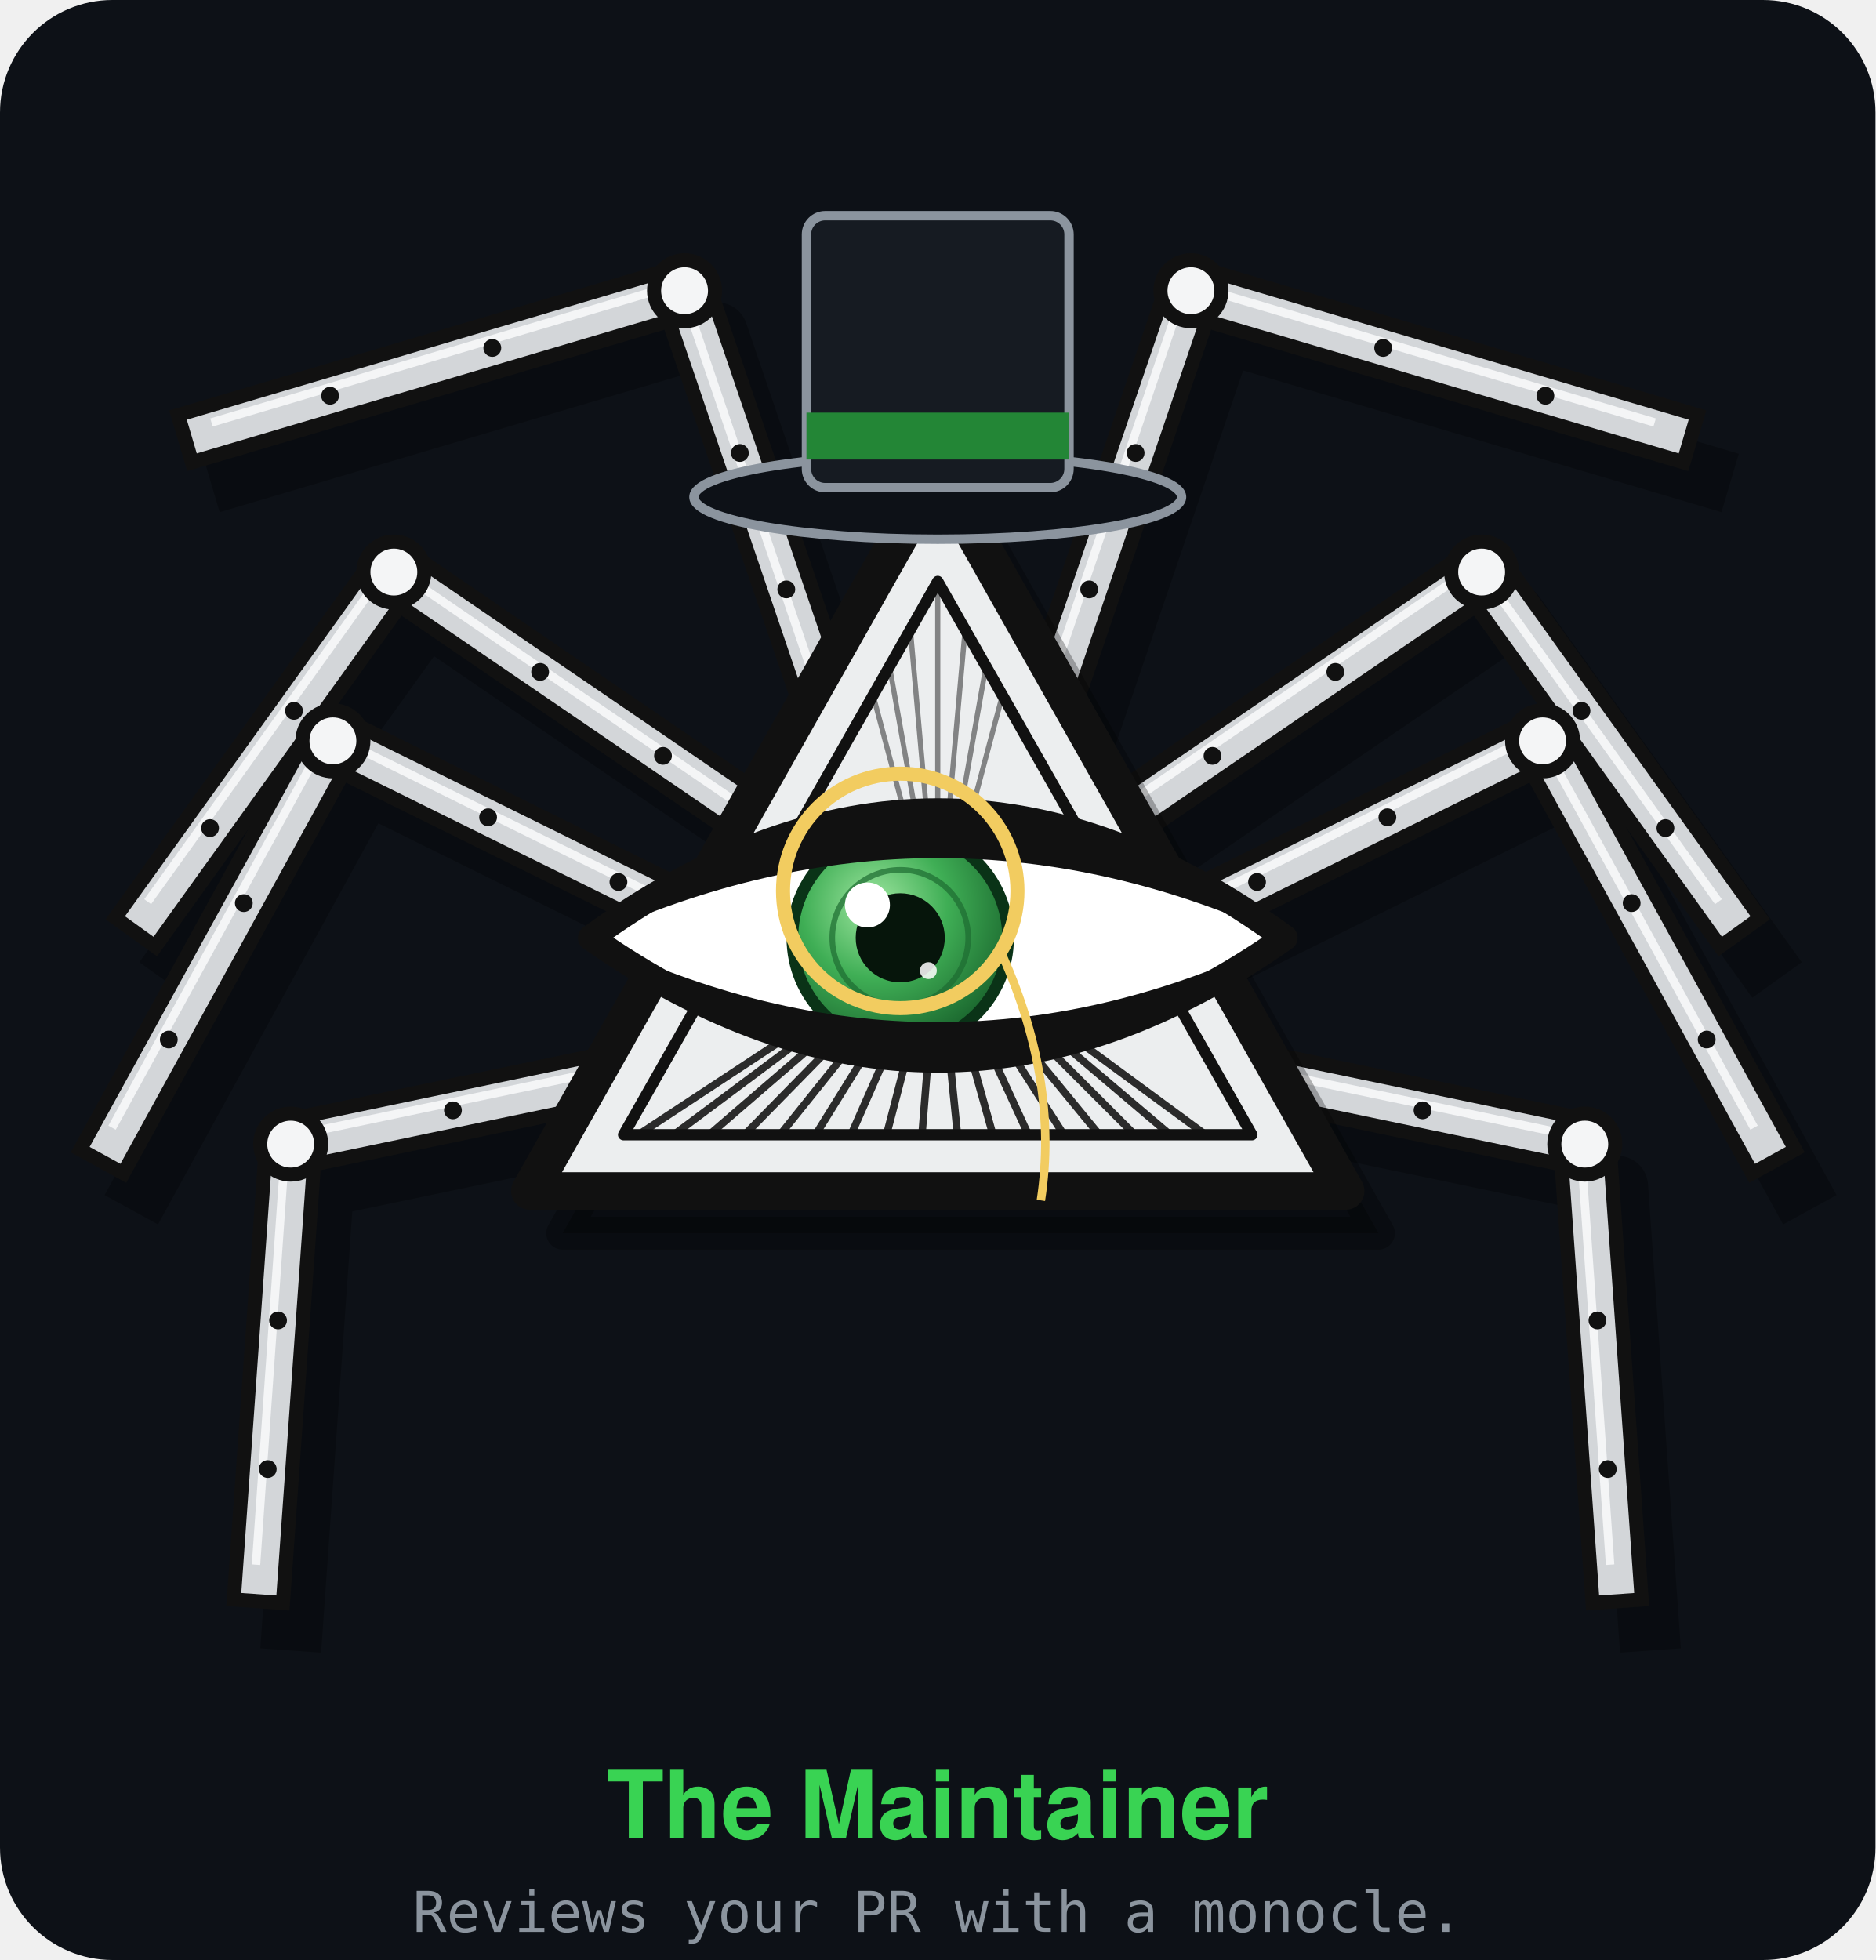
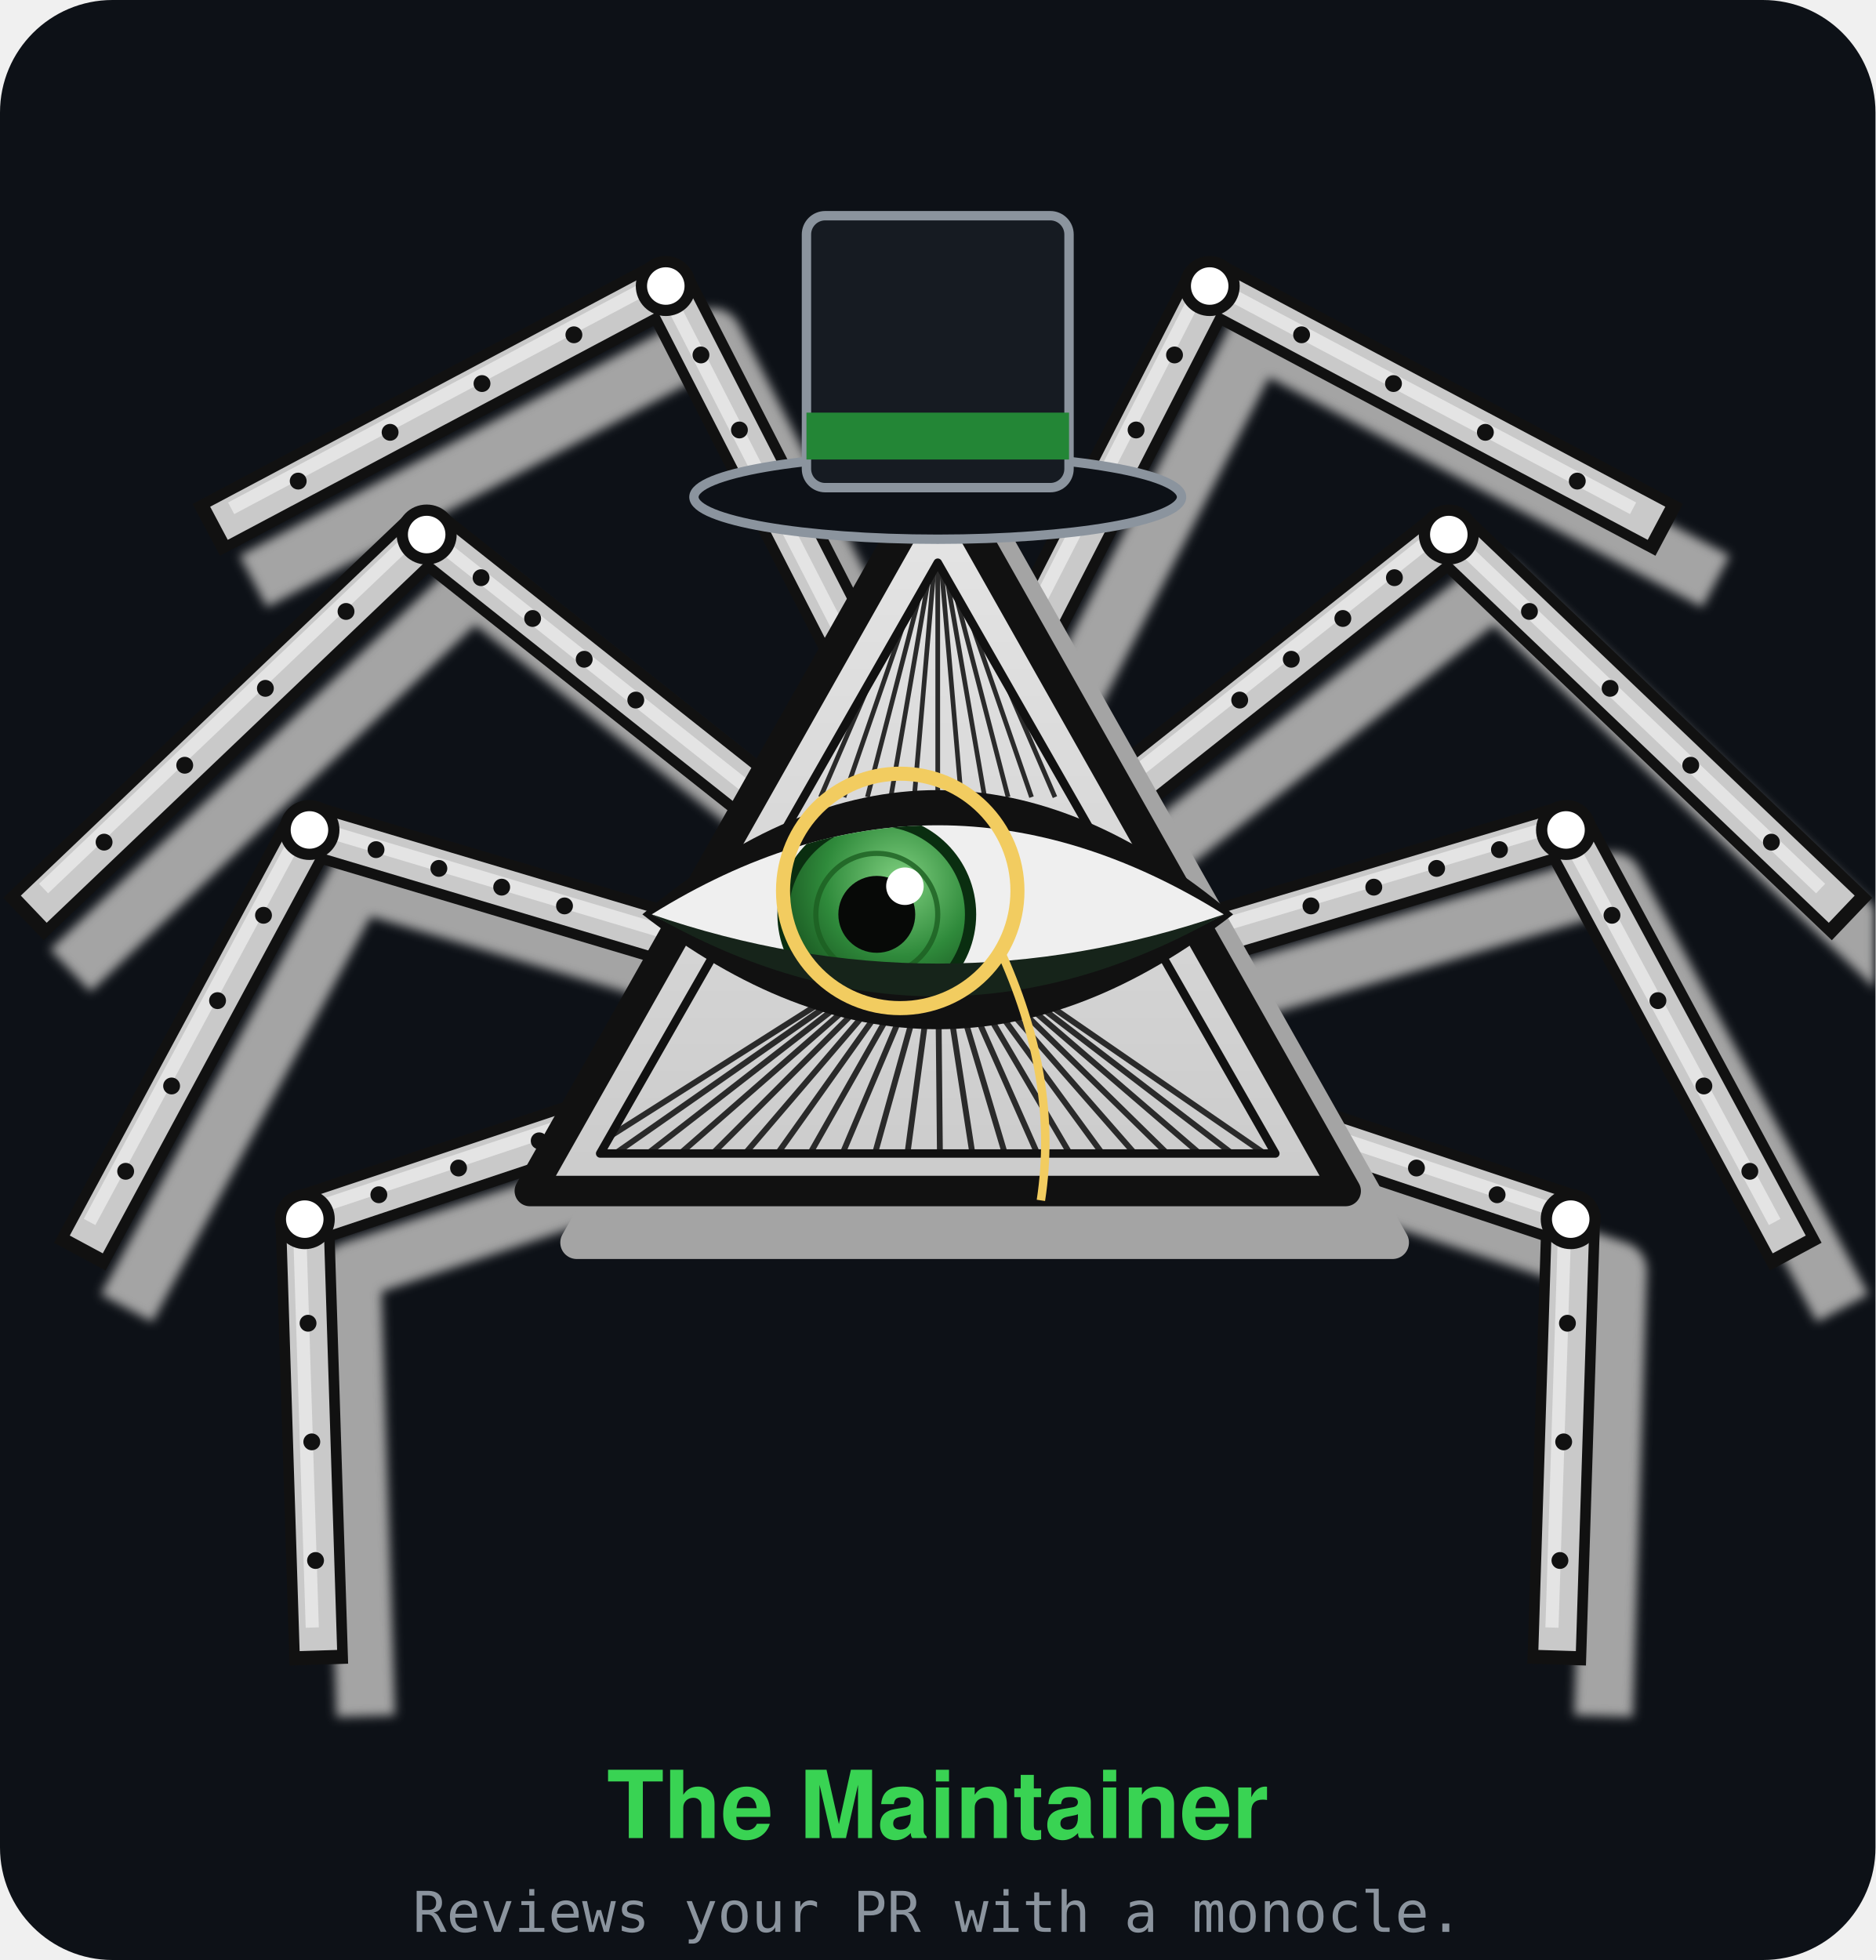
<svg xmlns="http://www.w3.org/2000/svg" viewBox="0 -50 400 418" width="400" height="418" role="img" aria-label="PRovidence wearing The Maintainer">
  <defs>
-     <radialGradient id="tophat-iris" cx=".38" cy=".35" r=".75">
-       <stop offset="0" stop-color="#9fe6a0" />
-       <stop offset=".45" stop-color="#3fae55" />
-       <stop offset="1" stop-color="#145a27" />
+     <linearGradient id="tophat-shell" x1="0" y1="0" x2="0" y2="1">
+       <stop offset="0" stop-color="#e6e6e6" />
+       <stop offset="1" stop-color="#cbcbcb" />
+     </linearGradient>
+     <filter id="tophat-soft" x="-10%" y="-10%" width="120%" height="120%">
+       <feGaussianBlur stdDeviation="1.1" />
+     </filter>
+     <radialGradient id="tophat-iris" cx=".62" cy=".32" r=".8">
+       <stop offset="0" stop-color="#7fcf7f" />
+       <stop offset=".5" stop-color="#2f8a3b" />
+       <stop offset="1" stop-color="#0f3d14" />
    </radialGradient>
  </defs>
  <style>@keyframes tophat-leg{from{transform:rotate(-3deg)}to{transform:rotate(3deg)}}@keyframes tophat-bob{from{transform:translateY(0)}to{transform:translateY(-6px)}}.tophat-all{animation:tophat-bob 1.6s ease-in-out infinite alternate}</style>
  <rect x="0" y="-50" width="400" height="418" rx="24" fill="#0d1117" />
  <g class="tophat-all">
-     <g transform="translate(7 9)">
-       <polyline style="transform-origin:223.0px 103px;animation:tophat-leg 1s ease-in-out 0.00s infinite alternate" points="223.0,103.0 254.0,12.0 362.0,44.0" fill="none" stroke="rgba(0,0,0,.28)" stroke-width="13" stroke-linejoin="round" />
-       <polyline style="transform-origin:234.0px 128px;animation:tophat-leg 1s ease-in-out 0.17s infinite alternate" points="234.0,128.0 316.0,72.0 372.0,150.0" fill="none" stroke="rgba(0,0,0,.28)" stroke-width="13" stroke-linejoin="round" />
-       <polyline style="transform-origin:242.0px 151px;animation:tophat-leg 1s ease-in-out 0.34s infinite alternate" points="242.0,151.0 329.0,108.0 379.0,199.0" fill="none" stroke="rgba(0,0,0,.28)" stroke-width="13" stroke-linejoin="round" />
-       <polyline style="transform-origin:247.0px 175px;animation:tophat-leg 1s ease-in-out 0.51s infinite alternate" points="247.0,175.0 338.0,194.0 345.0,293.0" fill="none" stroke="rgba(0,0,0,.28)" stroke-width="13" stroke-linejoin="round" />
-       <polyline style="transform-origin:177.0px 103px;animation:tophat-leg 1s ease-in-out 0.09s infinite alternate" points="177.0,103.0 146.0,12.0 38.0,44.0" fill="none" stroke="rgba(0,0,0,.28)" stroke-width="13" stroke-linejoin="round" />
-       <polyline style="transform-origin:166.0px 128px;animation:tophat-leg 1s ease-in-out 0.26s infinite alternate" points="166.0,128.0 84.0,72.0 28.0,150.0" fill="none" stroke="rgba(0,0,0,.28)" stroke-width="13" stroke-linejoin="round" />
-       <polyline style="transform-origin:158.0px 151px;animation:tophat-leg 1s ease-in-out 0.43s infinite alternate" points="158.0,151.0 71.0,108.0 21.0,199.0" fill="none" stroke="rgba(0,0,0,.28)" stroke-width="13" stroke-linejoin="round" />
-       <polyline style="transform-origin:153.0px 175px;animation:tophat-leg 1s ease-in-out 0.60s infinite alternate" points="153.0,175.0 62.0,194.0 55.0,293.0" fill="none" stroke="rgba(0,0,0,.28)" stroke-width="13" stroke-linejoin="round" />
-     </g>
-     <g class="leg" style="transform-origin:223.0px 103px;animation:tophat-leg 1s ease-in-out 0.00s infinite alternate">
-       <polyline points="223.0,103.0 254.0,12.0 362.0,44.0" fill="none" stroke="#111111" stroke-width="13.5" stroke-linejoin="round" />
-       <polyline points="223.0,103.0 254.0,12.0 359.1,43.1" fill="none" stroke="#d3d6d9" stroke-width="7.5" stroke-linejoin="round" />
-       <polyline points="224.6,98.5 254.0,12.0 353.9,41.6" fill="none" stroke="#f7f8f9" stroke-width="1.8" stroke-linejoin="round" transform="translate(-1,-1.5)" opacity=".9" />
-       <circle cx="232.3" cy="75.7" r="1.9" fill="#111111" />
-       <circle cx="295.0" cy="24.2" r="1.9" fill="#111111" />
-       <circle cx="242.2" cy="46.6" r="1.9" fill="#111111" />
-       <circle cx="329.6" cy="34.4" r="1.9" fill="#111111" />
-       <circle cx="254" cy="12" r="6.5" fill="#f4f5f6" stroke="#111111" stroke-width="3" />
-     </g>
-     <g class="leg" style="transform-origin:234.0px 128px;animation:tophat-leg 1s ease-in-out 0.17s infinite alternate">
-       <polyline points="234.0,128.0 316.0,72.0 372.0,150.0" fill="none" stroke="#111111" stroke-width="13.5" stroke-linejoin="round" />
-       <polyline points="234.0,128.0 316.0,72.0 370.3,147.6" fill="none" stroke="#d3d6d9" stroke-width="7.5" stroke-linejoin="round" />
-       <polyline points="238.1,125.2 316.0,72.0 367.5,143.8" fill="none" stroke="#f7f8f9" stroke-width="1.8" stroke-linejoin="round" transform="translate(-1,-1.5)" opacity=".9" />
-       <circle cx="258.6" cy="111.2" r="1.9" fill="#111111" />
-       <circle cx="337.3" cy="101.6" r="1.9" fill="#111111" />
-       <circle cx="284.8" cy="93.3" r="1.9" fill="#111111" />
-       <circle cx="355.2" cy="126.6" r="1.9" fill="#111111" />
-       <circle cx="316" cy="72" r="6.5" fill="#f4f5f6" stroke="#111111" stroke-width="3" />
-     </g>
-     <g class="leg" style="transform-origin:242.0px 151px;animation:tophat-leg 1s ease-in-out 0.34s infinite alternate">
-       <polyline points="242.0,151.0 329.0,108.0 379.0,199.0" fill="none" stroke="#111111" stroke-width="13.5" stroke-linejoin="round" />
-       <polyline points="242.0,151.0 329.0,108.0 377.6,196.4" fill="none" stroke="#d3d6d9" stroke-width="7.5" stroke-linejoin="round" />
-       <polyline points="246.3,148.8 329.0,108.0 375.1,192.0" fill="none" stroke="#f7f8f9" stroke-width="1.8" stroke-linejoin="round" transform="translate(-1,-1.5)" opacity=".9" />
-       <circle cx="268.1" cy="138.1" r="1.9" fill="#111111" />
-       <circle cx="348.0" cy="142.6" r="1.9" fill="#111111" />
-       <circle cx="295.9" cy="124.3" r="1.9" fill="#111111" />
-       <circle cx="364.0" cy="171.7" r="1.9" fill="#111111" />
-       <circle cx="329" cy="108" r="6.5" fill="#f4f5f6" stroke="#111111" stroke-width="3" />
-     </g>
-     <g class="leg" style="transform-origin:247.0px 175px;animation:tophat-leg 1s ease-in-out 0.51s infinite alternate">
-       <polyline points="247.0,175.0 338.0,194.0 345.0,293.0" fill="none" stroke="#111111" stroke-width="13.5" stroke-linejoin="round" />
-       <polyline points="247.0,175.0 338.0,194.0 344.8,290.0" fill="none" stroke="#d3d6d9" stroke-width="7.5" stroke-linejoin="round" />
-       <polyline points="251.6,175.9 338.0,194.0 344.4,285.2" fill="none" stroke="#f7f8f9" stroke-width="1.8" stroke-linejoin="round" transform="translate(-1,-1.5)" opacity=".9" />
-       <circle cx="274.3" cy="180.7" r="1.9" fill="#111111" />
-       <circle cx="340.7" cy="231.6" r="1.9" fill="#111111" />
-       <circle cx="303.4" cy="186.8" r="1.9" fill="#111111" />
-       <circle cx="342.9" cy="263.3" r="1.9" fill="#111111" />
-       <circle cx="338" cy="194" r="6.5" fill="#f4f5f6" stroke="#111111" stroke-width="3" />
-     </g>
-     <g class="leg" style="transform-origin:177.0px 103px;animation:tophat-leg 1s ease-in-out 0.09s infinite alternate">
-       <polyline points="177.0,103.0 146.0,12.0 38.0,44.0" fill="none" stroke="#111111" stroke-width="13.5" stroke-linejoin="round" />
-       <polyline points="177.0,103.0 146.0,12.0 40.9,43.1" fill="none" stroke="#d3d6d9" stroke-width="7.5" stroke-linejoin="round" />
-       <polyline points="175.4,98.5 146.0,12.0 46.1,41.6" fill="none" stroke="#f7f8f9" stroke-width="1.8" stroke-linejoin="round" transform="translate(-1,-1.5)" opacity=".9" />
-       <circle cx="167.7" cy="75.7" r="1.9" fill="#111111" />
-       <circle cx="105.0" cy="24.2" r="1.9" fill="#111111" />
-       <circle cx="157.8" cy="46.6" r="1.9" fill="#111111" />
-       <circle cx="70.4" cy="34.4" r="1.9" fill="#111111" />
-       <circle cx="146" cy="12" r="6.5" fill="#f4f5f6" stroke="#111111" stroke-width="3" />
-     </g>
-     <g class="leg" style="transform-origin:166.0px 128px;animation:tophat-leg 1s ease-in-out 0.26s infinite alternate">
-       <polyline points="166.0,128.0 84.0,72.0 28.0,150.0" fill="none" stroke="#111111" stroke-width="13.5" stroke-linejoin="round" />
-       <polyline points="166.0,128.0 84.0,72.0 29.7,147.6" fill="none" stroke="#d3d6d9" stroke-width="7.5" stroke-linejoin="round" />
-       <polyline points="161.9,125.2 84.0,72.0 32.5,143.8" fill="none" stroke="#f7f8f9" stroke-width="1.8" stroke-linejoin="round" transform="translate(-1,-1.5)" opacity=".9" />
-       <circle cx="141.4" cy="111.2" r="1.9" fill="#111111" />
-       <circle cx="62.7" cy="101.6" r="1.9" fill="#111111" />
-       <circle cx="115.2" cy="93.3" r="1.9" fill="#111111" />
-       <circle cx="44.8" cy="126.6" r="1.9" fill="#111111" />
-       <circle cx="84" cy="72" r="6.5" fill="#f4f5f6" stroke="#111111" stroke-width="3" />
-     </g>
-     <g class="leg" style="transform-origin:158.0px 151px;animation:tophat-leg 1s ease-in-out 0.43s infinite alternate">
-       <polyline points="158.0,151.0 71.0,108.0 21.0,199.0" fill="none" stroke="#111111" stroke-width="13.5" stroke-linejoin="round" />
-       <polyline points="158.0,151.0 71.0,108.0 22.4,196.4" fill="none" stroke="#d3d6d9" stroke-width="7.5" stroke-linejoin="round" />
-       <polyline points="153.7,148.8 71.0,108.0 24.9,192.0" fill="none" stroke="#f7f8f9" stroke-width="1.8" stroke-linejoin="round" transform="translate(-1,-1.5)" opacity=".9" />
-       <circle cx="131.9" cy="138.1" r="1.9" fill="#111111" />
-       <circle cx="52.0" cy="142.6" r="1.9" fill="#111111" />
-       <circle cx="104.1" cy="124.3" r="1.9" fill="#111111" />
-       <circle cx="36.0" cy="171.7" r="1.9" fill="#111111" />
-       <circle cx="71" cy="108" r="6.5" fill="#f4f5f6" stroke="#111111" stroke-width="3" />
-     </g>
-     <g class="leg" style="transform-origin:153.0px 175px;animation:tophat-leg 1s ease-in-out 0.60s infinite alternate">
-       <polyline points="153.0,175.0 62.0,194.0 55.0,293.0" fill="none" stroke="#111111" stroke-width="13.5" stroke-linejoin="round" />
-       <polyline points="153.0,175.0 62.0,194.0 55.2,290.0" fill="none" stroke="#d3d6d9" stroke-width="7.5" stroke-linejoin="round" />
-       <polyline points="148.4,175.9 62.0,194.0 55.6,285.2" fill="none" stroke="#f7f8f9" stroke-width="1.8" stroke-linejoin="round" transform="translate(-1,-1.5)" opacity=".9" />
-       <circle cx="125.7" cy="180.7" r="1.9" fill="#111111" />
-       <circle cx="59.3" cy="231.6" r="1.9" fill="#111111" />
-       <circle cx="96.6" cy="186.8" r="1.9" fill="#111111" />
-       <circle cx="57.1" cy="263.3" r="1.9" fill="#111111" />
-       <circle cx="62" cy="194" r="6.5" fill="#f4f5f6" stroke="#111111" stroke-width="3" />
+     <g transform="translate(10 11)" filter="url(#tophat-soft)">
+       <polyline style="transform-origin:215.0px 95px;animation:tophat-leg 1s ease-in-out 0.00s infinite alternate" points="215.0,95.0 258.0,11.0 356.0,63.0" fill="none" stroke="#a4a4a4" stroke-width="12.5" stroke-linejoin="round" />
+       <polyline style="transform-origin:232.0px 125px;animation:tophat-leg 1s ease-in-out 0.17s infinite alternate" points="232.0,125.0 309.0,64.0 395.0,146.0" fill="none" stroke="#a4a4a4" stroke-width="12.5" stroke-linejoin="round" />
+       <polyline style="transform-origin:240.0px 155px;animation:tophat-leg 1s ease-in-out 0.34s infinite alternate" points="240.0,155.0 334.0,127.0 383.0,218.0" fill="none" stroke="#a4a4a4" stroke-width="12.5" stroke-linejoin="round" />
+       <polyline style="transform-origin:245.0px 180px;animation:tophat-leg 1s ease-in-out 0.51s infinite alternate" points="245.0,180.0 335.0,210.0 332.0,305.0" fill="none" stroke="#a4a4a4" stroke-width="12.5" stroke-linejoin="round" />
+       <polyline style="transform-origin:185.0px 95px;animation:tophat-leg 1s ease-in-out 0.09s infinite alternate" points="185.0,95.0 142.0,11.0 44.0,63.0" fill="none" stroke="#a4a4a4" stroke-width="12.5" stroke-linejoin="round" />
+       <polyline style="transform-origin:168.0px 125px;animation:tophat-leg 1s ease-in-out 0.26s infinite alternate" points="168.0,125.0 91.0,64.0 5.0,146.0" fill="none" stroke="#a4a4a4" stroke-width="12.5" stroke-linejoin="round" />
+       <polyline style="transform-origin:160.0px 155px;animation:tophat-leg 1s ease-in-out 0.43s infinite alternate" points="160.0,155.0 66.0,127.0 17.0,218.0" fill="none" stroke="#a4a4a4" stroke-width="12.5" stroke-linejoin="round" />
+       <polyline style="transform-origin:155.0px 180px;animation:tophat-leg 1s ease-in-out 0.60s infinite alternate" points="155.0,180.0 65.0,210.0 68.0,305.0" fill="none" stroke="#a4a4a4" stroke-width="12.5" stroke-linejoin="round" />
+     </g>
+     <g class="leg" style="transform-origin:215.0px 95px;animation:tophat-leg 1s ease-in-out 0.00s infinite alternate">
+       <polyline points="215.0,95.0 258.0,11.0 356.0,63.0" fill="none" stroke="#111111" stroke-width="12.5" stroke-linejoin="round" />
+       <polyline points="215.0,95.0 258.0,11.0 353.3,61.6" fill="none" stroke="#c9c9c9" stroke-width="8" stroke-linejoin="round" />
+       <polyline points="216.7,91.6 258.0,11.0 349.5,59.6" fill="none" stroke="#e4e4e4" stroke-width="2.8" stroke-linejoin="round" transform="translate(-1.2,-1.2)" />
+       <circle cx="234.1" cy="57.6" r="1.8" fill="#111111" />
+       <circle cx="242.3" cy="41.7" r="1.8" fill="#111111" />
+       <circle cx="250.5" cy="25.7" r="1.8" fill="#111111" />
+       <circle cx="277.6" cy="21.4" r="1.8" fill="#111111" />
+       <circle cx="297.2" cy="31.8" r="1.8" fill="#111111" />
+       <circle cx="316.8" cy="42.2" r="1.8" fill="#111111" />
+       <circle cx="336.4" cy="52.6" r="1.8" fill="#111111" />
+       <circle cx="258" cy="11" r="5.2" fill="#ffffff" stroke="#111111" stroke-width="2.4" />
+     </g>
+     <g class="leg" style="transform-origin:232.0px 125px;animation:tophat-leg 1s ease-in-out 0.17s infinite alternate">
+       <polyline points="232.0,125.0 309.0,64.0 395.0,146.0" fill="none" stroke="#111111" stroke-width="12.5" stroke-linejoin="round" />
+       <polyline points="232.0,125.0 309.0,64.0 392.8,143.9" fill="none" stroke="#c9c9c9" stroke-width="8" stroke-linejoin="round" />
+       <polyline points="235.1,122.6 309.0,64.0 389.5,140.7" fill="none" stroke="#e4e4e4" stroke-width="2.8" stroke-linejoin="round" transform="translate(-1.2,-1.2)" />
+       <circle cx="264.4" cy="99.3" r="1.8" fill="#111111" />
+       <circle cx="275.4" cy="90.6" r="1.8" fill="#111111" />
+       <circle cx="286.4" cy="81.9" r="1.8" fill="#111111" />
+       <circle cx="297.4" cy="73.2" r="1.8" fill="#111111" />
+       <circle cx="326.2" cy="80.4" r="1.8" fill="#111111" />
+       <circle cx="343.4" cy="96.8" r="1.8" fill="#111111" />
+       <circle cx="360.6" cy="113.2" r="1.8" fill="#111111" />
+       <circle cx="377.8" cy="129.6" r="1.8" fill="#111111" />
+       <circle cx="309" cy="64" r="5.2" fill="#ffffff" stroke="#111111" stroke-width="2.4" />
+     </g>
+     <g class="leg" style="transform-origin:240.0px 155px;animation:tophat-leg 1s ease-in-out 0.34s infinite alternate">
+       <polyline points="240.0,155.0 334.0,127.0 383.0,218.0" fill="none" stroke="#111111" stroke-width="12.5" stroke-linejoin="round" />
+       <polyline points="240.0,155.0 334.0,127.0 381.6,215.4" fill="none" stroke="#c9c9c9" stroke-width="8" stroke-linejoin="round" />
+       <polyline points="243.8,153.9 334.0,127.0 379.7,211.8" fill="none" stroke="#e4e4e4" stroke-width="2.8" stroke-linejoin="round" transform="translate(-1.2,-1.2)" />
+       <circle cx="279.6" cy="143.2" r="1.8" fill="#111111" />
+       <circle cx="293.0" cy="139.2" r="1.8" fill="#111111" />
+       <circle cx="306.4" cy="135.2" r="1.8" fill="#111111" />
+       <circle cx="319.8" cy="131.2" r="1.8" fill="#111111" />
+       <circle cx="343.8" cy="145.2" r="1.8" fill="#111111" />
+       <circle cx="353.6" cy="163.4" r="1.8" fill="#111111" />
+       <circle cx="363.4" cy="181.6" r="1.8" fill="#111111" />
+       <circle cx="373.2" cy="199.8" r="1.8" fill="#111111" />
+       <circle cx="334" cy="127" r="5.2" fill="#ffffff" stroke="#111111" stroke-width="2.4" />
+     </g>
+     <g class="leg" style="transform-origin:245.0px 180px;animation:tophat-leg 1s ease-in-out 0.51s infinite alternate">
+       <polyline points="245.0,180.0 335.0,210.0 332.0,305.0" fill="none" stroke="#111111" stroke-width="12.5" stroke-linejoin="round" />
+       <polyline points="245.0,180.0 335.0,210.0 332.1,302.0" fill="none" stroke="#c9c9c9" stroke-width="8" stroke-linejoin="round" />
+       <polyline points="248.6,181.2 335.0,210.0 332.2,298.3" fill="none" stroke="#e4e4e4" stroke-width="2.8" stroke-linejoin="round" transform="translate(-1.2,-1.2)" />
+       <circle cx="285.1" cy="193.3" r="1.8" fill="#111111" />
+       <circle cx="302.1" cy="199.1" r="1.8" fill="#111111" />
+       <circle cx="319.3" cy="204.8" r="1.8" fill="#111111" />
+       <circle cx="334.3" cy="232.2" r="1.8" fill="#111111" />
+       <circle cx="333.5" cy="257.5" r="1.8" fill="#111111" />
+       <circle cx="332.7" cy="282.8" r="1.8" fill="#111111" />
+       <circle cx="335" cy="210" r="5.2" fill="#ffffff" stroke="#111111" stroke-width="2.4" />
+     </g>
+     <g class="leg" style="transform-origin:185.0px 95px;animation:tophat-leg 1s ease-in-out 0.09s infinite alternate">
+       <polyline points="185.0,95.0 142.0,11.0 44.0,63.0" fill="none" stroke="#111111" stroke-width="12.5" stroke-linejoin="round" />
+       <polyline points="185.0,95.0 142.0,11.0 46.7,61.6" fill="none" stroke="#c9c9c9" stroke-width="8" stroke-linejoin="round" />
+       <polyline points="183.3,91.6 142.0,11.0 50.5,59.6" fill="none" stroke="#e4e4e4" stroke-width="2.8" stroke-linejoin="round" transform="translate(-1.2,-1.2)" />
+       <circle cx="165.9" cy="57.6" r="1.8" fill="#111111" />
+       <circle cx="157.7" cy="41.7" r="1.8" fill="#111111" />
+       <circle cx="149.5" cy="25.7" r="1.8" fill="#111111" />
+       <circle cx="122.4" cy="21.4" r="1.8" fill="#111111" />
+       <circle cx="102.8" cy="31.8" r="1.8" fill="#111111" />
+       <circle cx="83.2" cy="42.2" r="1.8" fill="#111111" />
+       <circle cx="63.6" cy="52.6" r="1.8" fill="#111111" />
+       <circle cx="142" cy="11" r="5.2" fill="#ffffff" stroke="#111111" stroke-width="2.4" />
+     </g>
+     <g class="leg" style="transform-origin:168.0px 125px;animation:tophat-leg 1s ease-in-out 0.26s infinite alternate">
+       <polyline points="168.0,125.0 91.0,64.0 5.0,146.0" fill="none" stroke="#111111" stroke-width="12.5" stroke-linejoin="round" />
+       <polyline points="168.0,125.0 91.0,64.0 7.2,143.9" fill="none" stroke="#c9c9c9" stroke-width="8" stroke-linejoin="round" />
+       <polyline points="164.9,122.6 91.0,64.0 10.5,140.7" fill="none" stroke="#e4e4e4" stroke-width="2.8" stroke-linejoin="round" transform="translate(-1.2,-1.2)" />
+       <circle cx="135.6" cy="99.3" r="1.8" fill="#111111" />
+       <circle cx="124.6" cy="90.6" r="1.8" fill="#111111" />
+       <circle cx="113.6" cy="81.9" r="1.8" fill="#111111" />
+       <circle cx="102.6" cy="73.2" r="1.8" fill="#111111" />
+       <circle cx="73.8" cy="80.4" r="1.8" fill="#111111" />
+       <circle cx="56.6" cy="96.8" r="1.8" fill="#111111" />
+       <circle cx="39.4" cy="113.2" r="1.8" fill="#111111" />
+       <circle cx="22.2" cy="129.6" r="1.8" fill="#111111" />
+       <circle cx="91" cy="64" r="5.2" fill="#ffffff" stroke="#111111" stroke-width="2.4" />
+     </g>
+     <g class="leg" style="transform-origin:160.0px 155px;animation:tophat-leg 1s ease-in-out 0.43s infinite alternate">
+       <polyline points="160.0,155.0 66.0,127.0 17.0,218.0" fill="none" stroke="#111111" stroke-width="12.5" stroke-linejoin="round" />
+       <polyline points="160.0,155.0 66.0,127.0 18.4,215.4" fill="none" stroke="#c9c9c9" stroke-width="8" stroke-linejoin="round" />
+       <polyline points="156.2,153.9 66.0,127.0 20.3,211.8" fill="none" stroke="#e4e4e4" stroke-width="2.8" stroke-linejoin="round" transform="translate(-1.2,-1.2)" />
+       <circle cx="120.4" cy="143.2" r="1.8" fill="#111111" />
+       <circle cx="107.0" cy="139.2" r="1.8" fill="#111111" />
+       <circle cx="93.6" cy="135.2" r="1.8" fill="#111111" />
+       <circle cx="80.2" cy="131.2" r="1.8" fill="#111111" />
+       <circle cx="56.2" cy="145.2" r="1.8" fill="#111111" />
+       <circle cx="46.4" cy="163.4" r="1.8" fill="#111111" />
+       <circle cx="36.6" cy="181.6" r="1.8" fill="#111111" />
+       <circle cx="26.8" cy="199.8" r="1.8" fill="#111111" />
+       <circle cx="66" cy="127" r="5.2" fill="#ffffff" stroke="#111111" stroke-width="2.4" />
+     </g>
+     <g class="leg" style="transform-origin:155.0px 180px;animation:tophat-leg 1s ease-in-out 0.60s infinite alternate">
+       <polyline points="155.0,180.0 65.0,210.0 68.0,305.0" fill="none" stroke="#111111" stroke-width="12.5" stroke-linejoin="round" />
+       <polyline points="155.0,180.0 65.0,210.0 67.9,302.0" fill="none" stroke="#c9c9c9" stroke-width="8" stroke-linejoin="round" />
+       <polyline points="151.4,181.2 65.0,210.0 67.8,298.3" fill="none" stroke="#e4e4e4" stroke-width="2.8" stroke-linejoin="round" transform="translate(-1.2,-1.2)" />
+       <circle cx="115.0" cy="193.3" r="1.8" fill="#111111" />
+       <circle cx="97.8" cy="199.1" r="1.8" fill="#111111" />
+       <circle cx="80.8" cy="204.8" r="1.8" fill="#111111" />
+       <circle cx="65.7" cy="232.2" r="1.8" fill="#111111" />
+       <circle cx="66.5" cy="257.5" r="1.8" fill="#111111" />
+       <circle cx="67.3" cy="282.8" r="1.8" fill="#111111" />
+       <circle cx="65" cy="210" r="5.2" fill="#ffffff" stroke="#111111" stroke-width="2.4" />
    </g>
    <g class="body">
-       <polygon points="200.0,50.0 287.0,204.0 113.0,204.0" fill="rgba(0,0,0,.28)" transform="translate(7 9)" stroke="rgba(0,0,0,.28)" stroke-width="7" stroke-linejoin="round" />
-       <polygon points="200.0,50.0 287.0,204.0 113.0,204.0" fill="#eceeef" stroke="#111111" stroke-width="8" stroke-linejoin="round" />
+       <polygon points="200.0,50.0 287.0,204.0 113.0,204.0" fill="#a4a4a4" stroke="#a4a4a4" stroke-width="7" stroke-linejoin="round" transform="translate(10 11)" />
+       <polygon points="200.0,50.0 287.0,204.0 113.0,204.0" fill="url(#tophat-shell)" stroke="#111111" stroke-width="6.5" stroke-linejoin="round" />
      <clipPath id="tophat-in">
-         <polygon points="200,74 133,192 267,192" />
+         <polygon points="200,70 128,196 272,196" />
+       </clipPath>
+       <clipPath id="tophat-sclera">
+         <path d="M139 137 Q200 99 261 137 Q200 170 139 137 Z" />
      </clipPath>
      <g clip-path="url(#tophat-in)">
-         <line x1="200" y1="150" x2="124" y2="200" stroke="#2b2b2b" stroke-width="1.6" />
-         <line x1="200" y1="150" x2="133" y2="200" stroke="#2b2b2b" stroke-width="1.6" />
-         <line x1="200" y1="150" x2="142" y2="200" stroke="#2b2b2b" stroke-width="1.6" />
-         <line x1="200" y1="150" x2="151" y2="200" stroke="#2b2b2b" stroke-width="1.6" />
-         <line x1="200" y1="150" x2="160" y2="200" stroke="#2b2b2b" stroke-width="1.6" />
-         <line x1="200" y1="150" x2="169" y2="200" stroke="#2b2b2b" stroke-width="1.6" />
-         <line x1="200" y1="150" x2="178" y2="200" stroke="#2b2b2b" stroke-width="1.6" />
-         <line x1="200" y1="150" x2="187" y2="200" stroke="#2b2b2b" stroke-width="1.6" />
-         <line x1="200" y1="150" x2="196" y2="200" stroke="#2b2b2b" stroke-width="1.6" />
-         <line x1="200" y1="150" x2="205" y2="200" stroke="#2b2b2b" stroke-width="1.6" />
-         <line x1="200" y1="150" x2="214" y2="200" stroke="#2b2b2b" stroke-width="1.6" />
-         <line x1="200" y1="150" x2="223" y2="200" stroke="#2b2b2b" stroke-width="1.6" />
-         <line x1="200" y1="150" x2="232" y2="200" stroke="#2b2b2b" stroke-width="1.6" />
-         <line x1="200" y1="150" x2="241" y2="200" stroke="#2b2b2b" stroke-width="1.6" />
-         <line x1="200" y1="150" x2="250" y2="200" stroke="#2b2b2b" stroke-width="1.6" />
-         <line x1="200" y1="150" x2="259" y2="200" stroke="#2b2b2b" stroke-width="1.6" />
-         <line x1="200" y1="150" x2="268" y2="200" stroke="#2b2b2b" stroke-width="1.6" />
-         <line x1="200" y1="150" x2="176" y2="60" stroke="#2b2b2b" stroke-width="1.1" opacity=".55" />
-         <line x1="200" y1="150" x2="184" y2="60" stroke="#2b2b2b" stroke-width="1.1" opacity=".55" />
-         <line x1="200" y1="150" x2="192" y2="60" stroke="#2b2b2b" stroke-width="1.1" opacity=".55" />
-         <line x1="200" y1="150" x2="200" y2="60" stroke="#2b2b2b" stroke-width="1.1" opacity=".55" />
-         <line x1="200" y1="150" x2="208" y2="60" stroke="#2b2b2b" stroke-width="1.1" opacity=".55" />
-         <line x1="200" y1="150" x2="216" y2="60" stroke="#2b2b2b" stroke-width="1.1" opacity=".55" />
-         <line x1="200" y1="150" x2="224" y2="60" stroke="#2b2b2b" stroke-width="1.1" opacity=".55" />
+         <line x1="200" y1="148" x2="118.0" y2="200" stroke="#2a2a2a" stroke-width="1.25" />
+         <line x1="200" y1="148" x2="125.5" y2="200" stroke="#2a2a2a" stroke-width="1.25" />
+         <line x1="200" y1="148" x2="133.0" y2="200" stroke="#2a2a2a" stroke-width="1.25" />
+         <line x1="200" y1="148" x2="140.5" y2="200" stroke="#2a2a2a" stroke-width="1.25" />
+         <line x1="200" y1="148" x2="148.0" y2="200" stroke="#2a2a2a" stroke-width="1.25" />
+         <line x1="200" y1="148" x2="155.5" y2="200" stroke="#2a2a2a" stroke-width="1.25" />
+         <line x1="200" y1="148" x2="163.0" y2="200" stroke="#2a2a2a" stroke-width="1.25" />
+         <line x1="200" y1="148" x2="170.5" y2="200" stroke="#2a2a2a" stroke-width="1.25" />
+         <line x1="200" y1="148" x2="178.0" y2="200" stroke="#2a2a2a" stroke-width="1.25" />
+         <line x1="200" y1="148" x2="185.5" y2="200" stroke="#2a2a2a" stroke-width="1.25" />
+         <line x1="200" y1="148" x2="193.0" y2="200" stroke="#2a2a2a" stroke-width="1.25" />
+         <line x1="200" y1="148" x2="200.5" y2="200" stroke="#2a2a2a" stroke-width="1.25" />
+         <line x1="200" y1="148" x2="208.0" y2="200" stroke="#2a2a2a" stroke-width="1.25" />
+         <line x1="200" y1="148" x2="215.5" y2="200" stroke="#2a2a2a" stroke-width="1.25" />
+         <line x1="200" y1="148" x2="223.0" y2="200" stroke="#2a2a2a" stroke-width="1.25" />
+         <line x1="200" y1="148" x2="230.5" y2="200" stroke="#2a2a2a" stroke-width="1.25" />
+         <line x1="200" y1="148" x2="238.0" y2="200" stroke="#2a2a2a" stroke-width="1.25" />
+         <line x1="200" y1="148" x2="245.5" y2="200" stroke="#2a2a2a" stroke-width="1.25" />
+         <line x1="200" y1="148" x2="253.0" y2="200" stroke="#2a2a2a" stroke-width="1.25" />
+         <line x1="200" y1="148" x2="260.5" y2="200" stroke="#2a2a2a" stroke-width="1.25" />
+         <line x1="200" y1="148" x2="268.0" y2="200" stroke="#2a2a2a" stroke-width="1.25" />
+         <line x1="200" y1="148" x2="275.5" y2="200" stroke="#2a2a2a" stroke-width="1.25" />
+         <line x1="200" y1="62" x2="170" y2="120" stroke="#2a2a2a" stroke-width="1" />
+         <line x1="200" y1="62" x2="175" y2="120" stroke="#2a2a2a" stroke-width="1" />
+         <line x1="200" y1="62" x2="180" y2="120" stroke="#2a2a2a" stroke-width="1" />
+         <line x1="200" y1="62" x2="185" y2="120" stroke="#2a2a2a" stroke-width="1" />
+         <line x1="200" y1="62" x2="190" y2="120" stroke="#2a2a2a" stroke-width="1" />
+         <line x1="200" y1="62" x2="195" y2="120" stroke="#2a2a2a" stroke-width="1" />
+         <line x1="200" y1="62" x2="200" y2="120" stroke="#2a2a2a" stroke-width="1" />
+         <line x1="200" y1="62" x2="205" y2="120" stroke="#2a2a2a" stroke-width="1" />
+         <line x1="200" y1="62" x2="210" y2="120" stroke="#2a2a2a" stroke-width="1" />
+         <line x1="200" y1="62" x2="215" y2="120" stroke="#2a2a2a" stroke-width="1" />
+         <line x1="200" y1="62" x2="220" y2="120" stroke="#2a2a2a" stroke-width="1" />
+         <line x1="200" y1="62" x2="225" y2="120" stroke="#2a2a2a" stroke-width="1" />
+         <line x1="200" y1="62" x2="230" y2="120" stroke="#2a2a2a" stroke-width="1" />
      </g>
-       <polygon points="200,74 133,192 267,192" fill="none" stroke="#111111" stroke-width="2.4" stroke-linejoin="round" />
-       <path d="M126 150 Q200 96 274 150 Q200 202 126 150 Z" fill="#ffffff" stroke="#111111" stroke-width="5.5" stroke-linejoin="round" />
-       <g>
-         <animateTransform attributeName="transform" type="translate" values="0 0;0 0;10 1;10 1;-3 -1;-3 -1;0 0" keyTimes="0;.3;.38;.6;.68;.9;1" dur="7s" repeatCount="indefinite" />
-         <circle cx="192" cy="150" r="23" fill="url(#tophat-iris)" stroke="#0a3317" stroke-width="2.5" />
-         <circle cx="192" cy="150" r="14.5" fill="none" stroke="#1d6b31" stroke-width="1.2" opacity=".7" />
-         <circle cx="192" cy="150" r="9.5" fill="#06150b" />
-         <circle cx="185" cy="143" r="4.8" fill="#ffffff" />
-         <circle cx="198" cy="157" r="1.8" fill="#ffffff" opacity=".85" />
+       <polygon points="200,70 128,196 272,196" fill="none" stroke="#111111" stroke-width="1.8" stroke-linejoin="round" />
+       <g transform="translate(0 8)">
+         <path d="M137 137 Q200 84 263 137 Q200 186 137 137 Z" fill="#111111" />
+         <path d="M139 137 Q200 99 261 137 Q200 170 139 137 Z" fill="#efefef" />
+         <g clip-path="url(#tophat-sclera)">
+           <g>
+             <animateTransform attributeName="transform" type="translate" values="0 0;0 0;12 0;12 0;-6 1;-6 1;0 0" keyTimes="0;.3;.38;.6;.68;.9;1" dur="7s" repeatCount="indefinite" />
+             <circle cx="187" cy="137" r="20" fill="url(#tophat-iris)" stroke="#0a2e10" stroke-width="2.4" />
+             <circle cx="187" cy="137" r="13" fill="none" stroke="#1b5e20" stroke-width="1.1" opacity=".8" />
+             <circle cx="187" cy="137" r="8.2" fill="#070907" />
+             <circle cx="193" cy="131" r="4" fill="#ffffff" />
+           </g>
+         </g>
+         <path d="M139 137 Q200 172 261 137 Q200 158 139 137 Z" fill="#16241a" />
      </g>
-       <path d="M126 150 Q200 96 274 150 Q200 116 126 150 Z" fill="#111111" />
-       <path d="M126 150 Q200 202 274 150 Q200 186 126 150 Z" fill="#111111" />
    </g>
    <g transform="translate(0 10)">
      <g>
        <ellipse cx="200" cy="46" rx="52" ry="9" fill="#0d1117" stroke="#8b949e" stroke-width="2" />
        <rect x="172" y="-14" width="56" height="58" rx="4" fill="#161b22" stroke="#8b949e" stroke-width="2" />
        <rect x="172" y="28" width="56" height="10" fill="#238636" />
        <circle cx="192" cy="130" r="25" fill="none" stroke="#f2cc60" stroke-width="3" />
        <path d="M213 142 Q226 170 222 196" stroke="#f2cc60" stroke-width="1.8" fill="none" />
      </g>
    </g>
  </g>
  <text x="200" y="342" text-anchor="middle" font-family="-apple-system,Segoe UI,Helvetica,Arial,sans-serif" font-weight="700" font-size="20" fill="#39d353">The Maintainer</text>
  <text x="200" y="362" text-anchor="middle" font-family="ui-monospace,Menlo,monospace" font-size="12" fill="#8b949e">Reviews your PR with a monocle.</text>
</svg>
